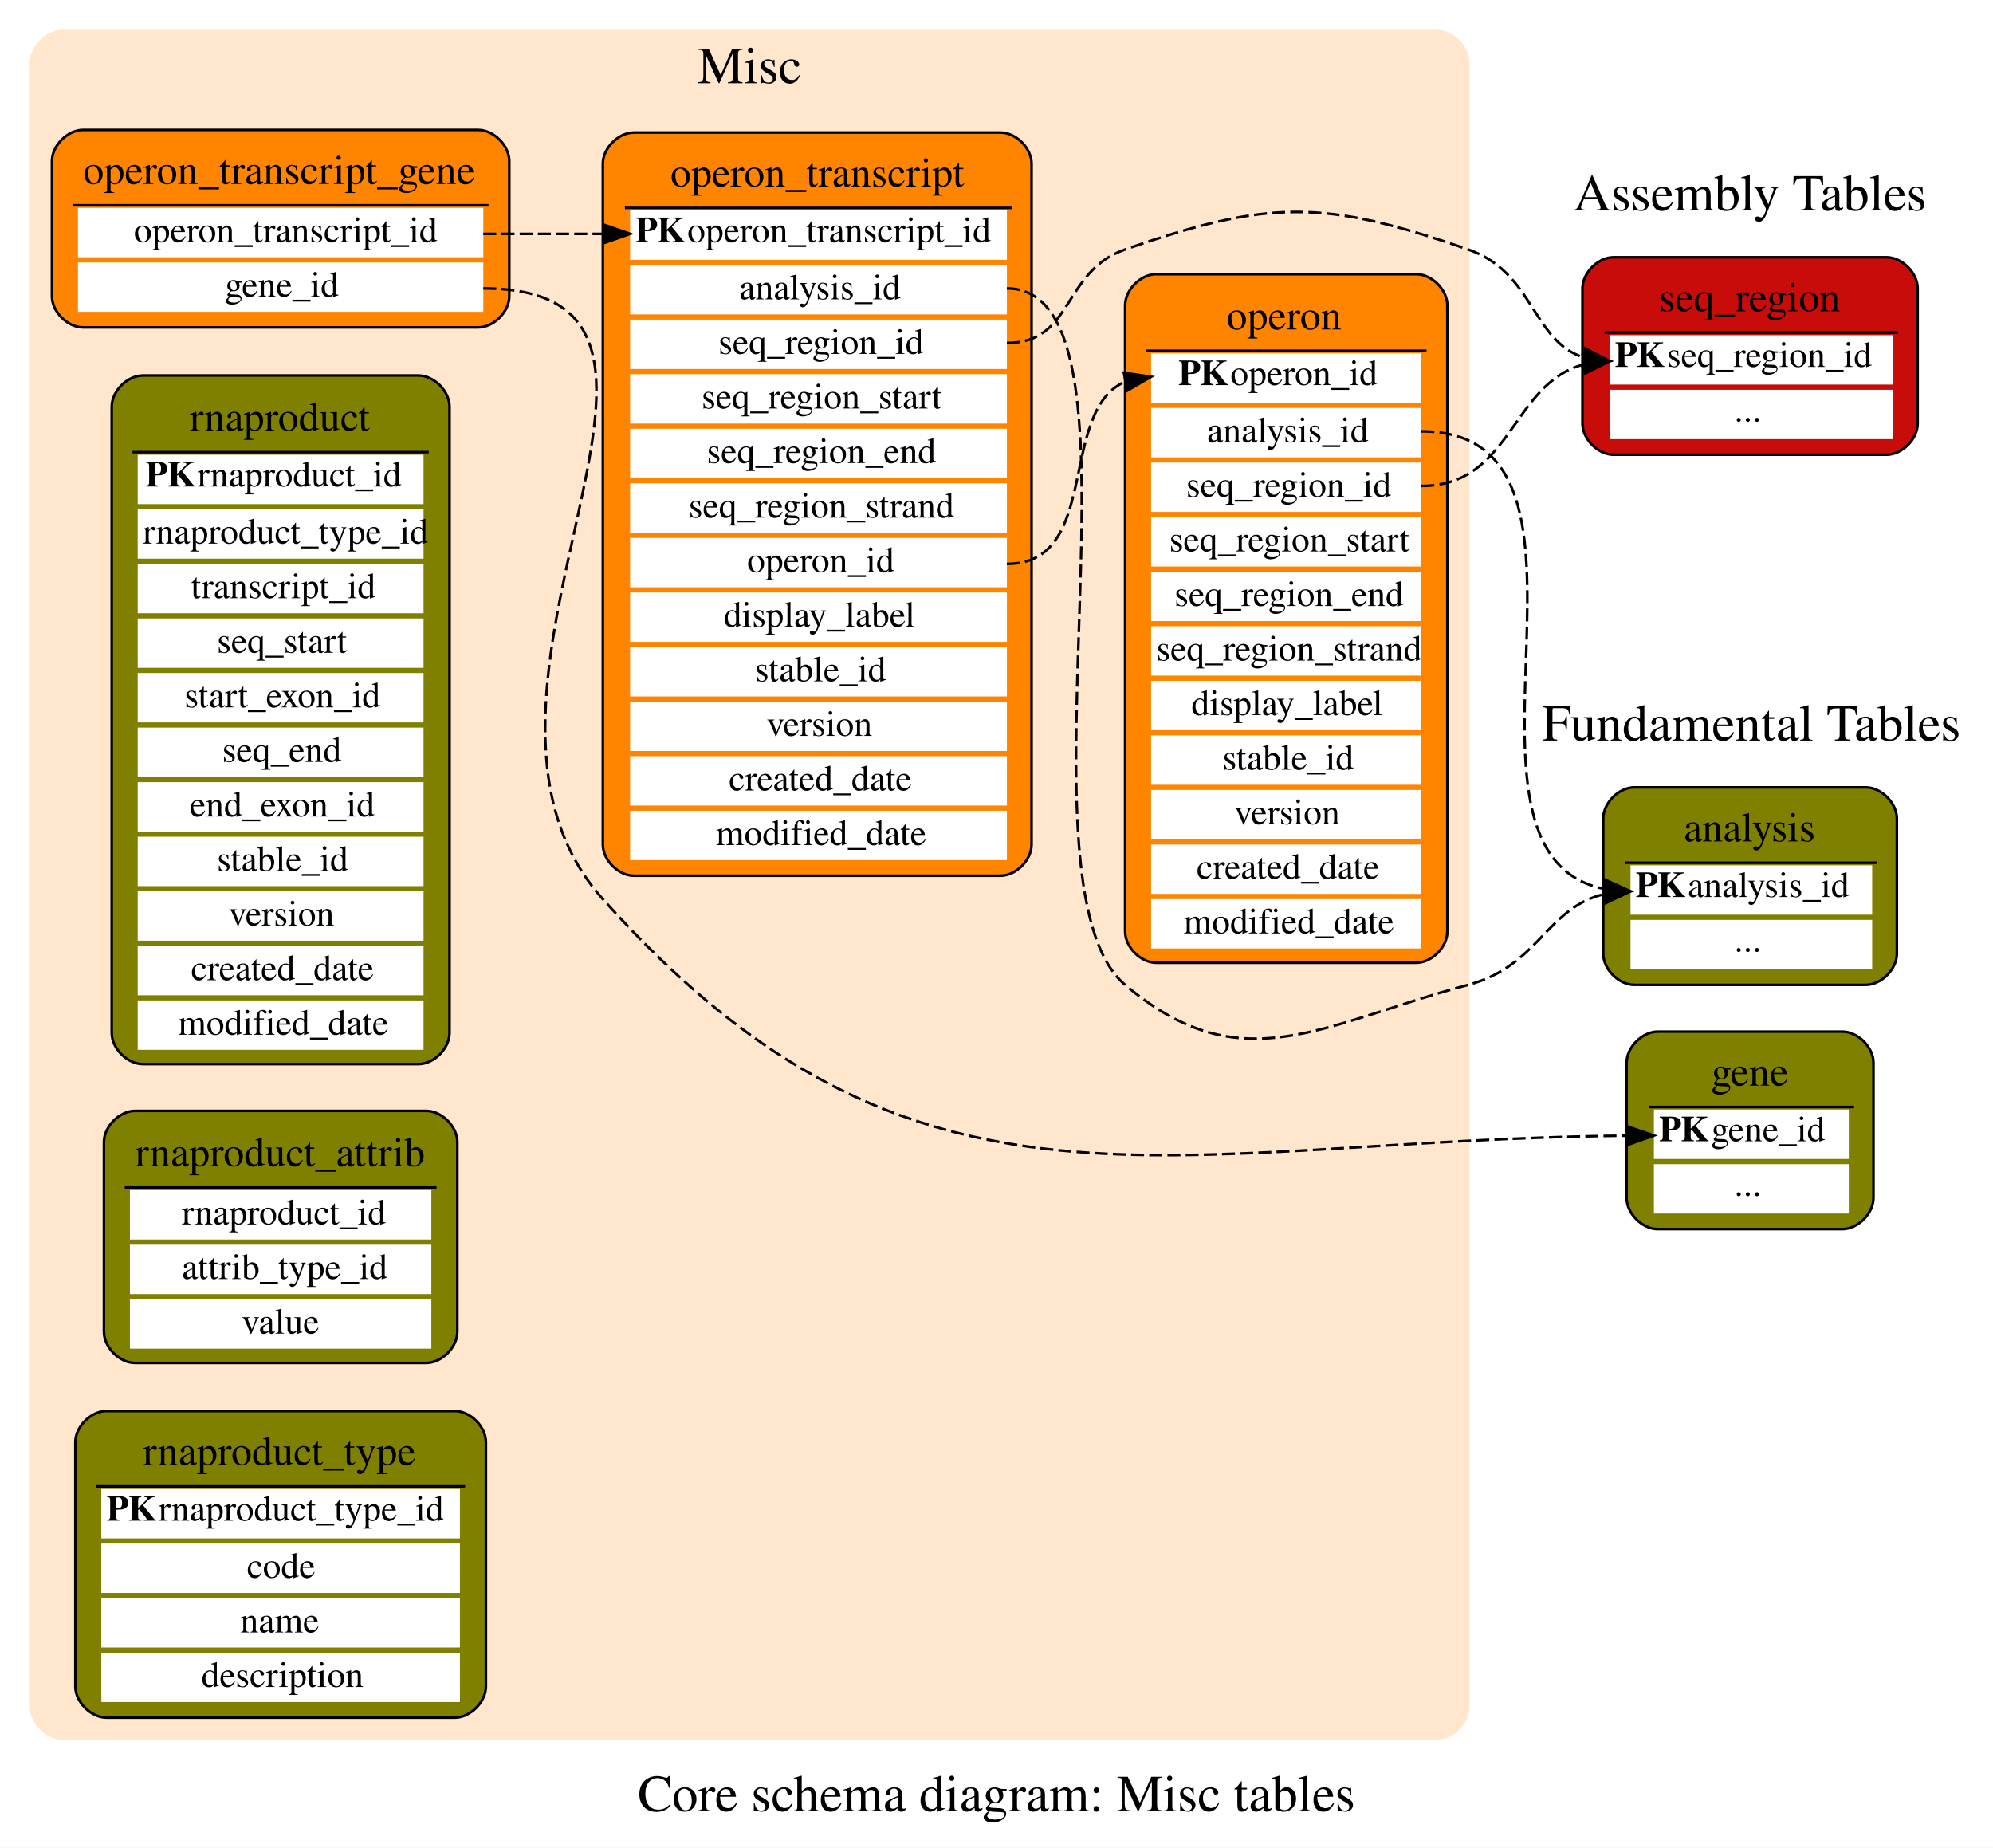
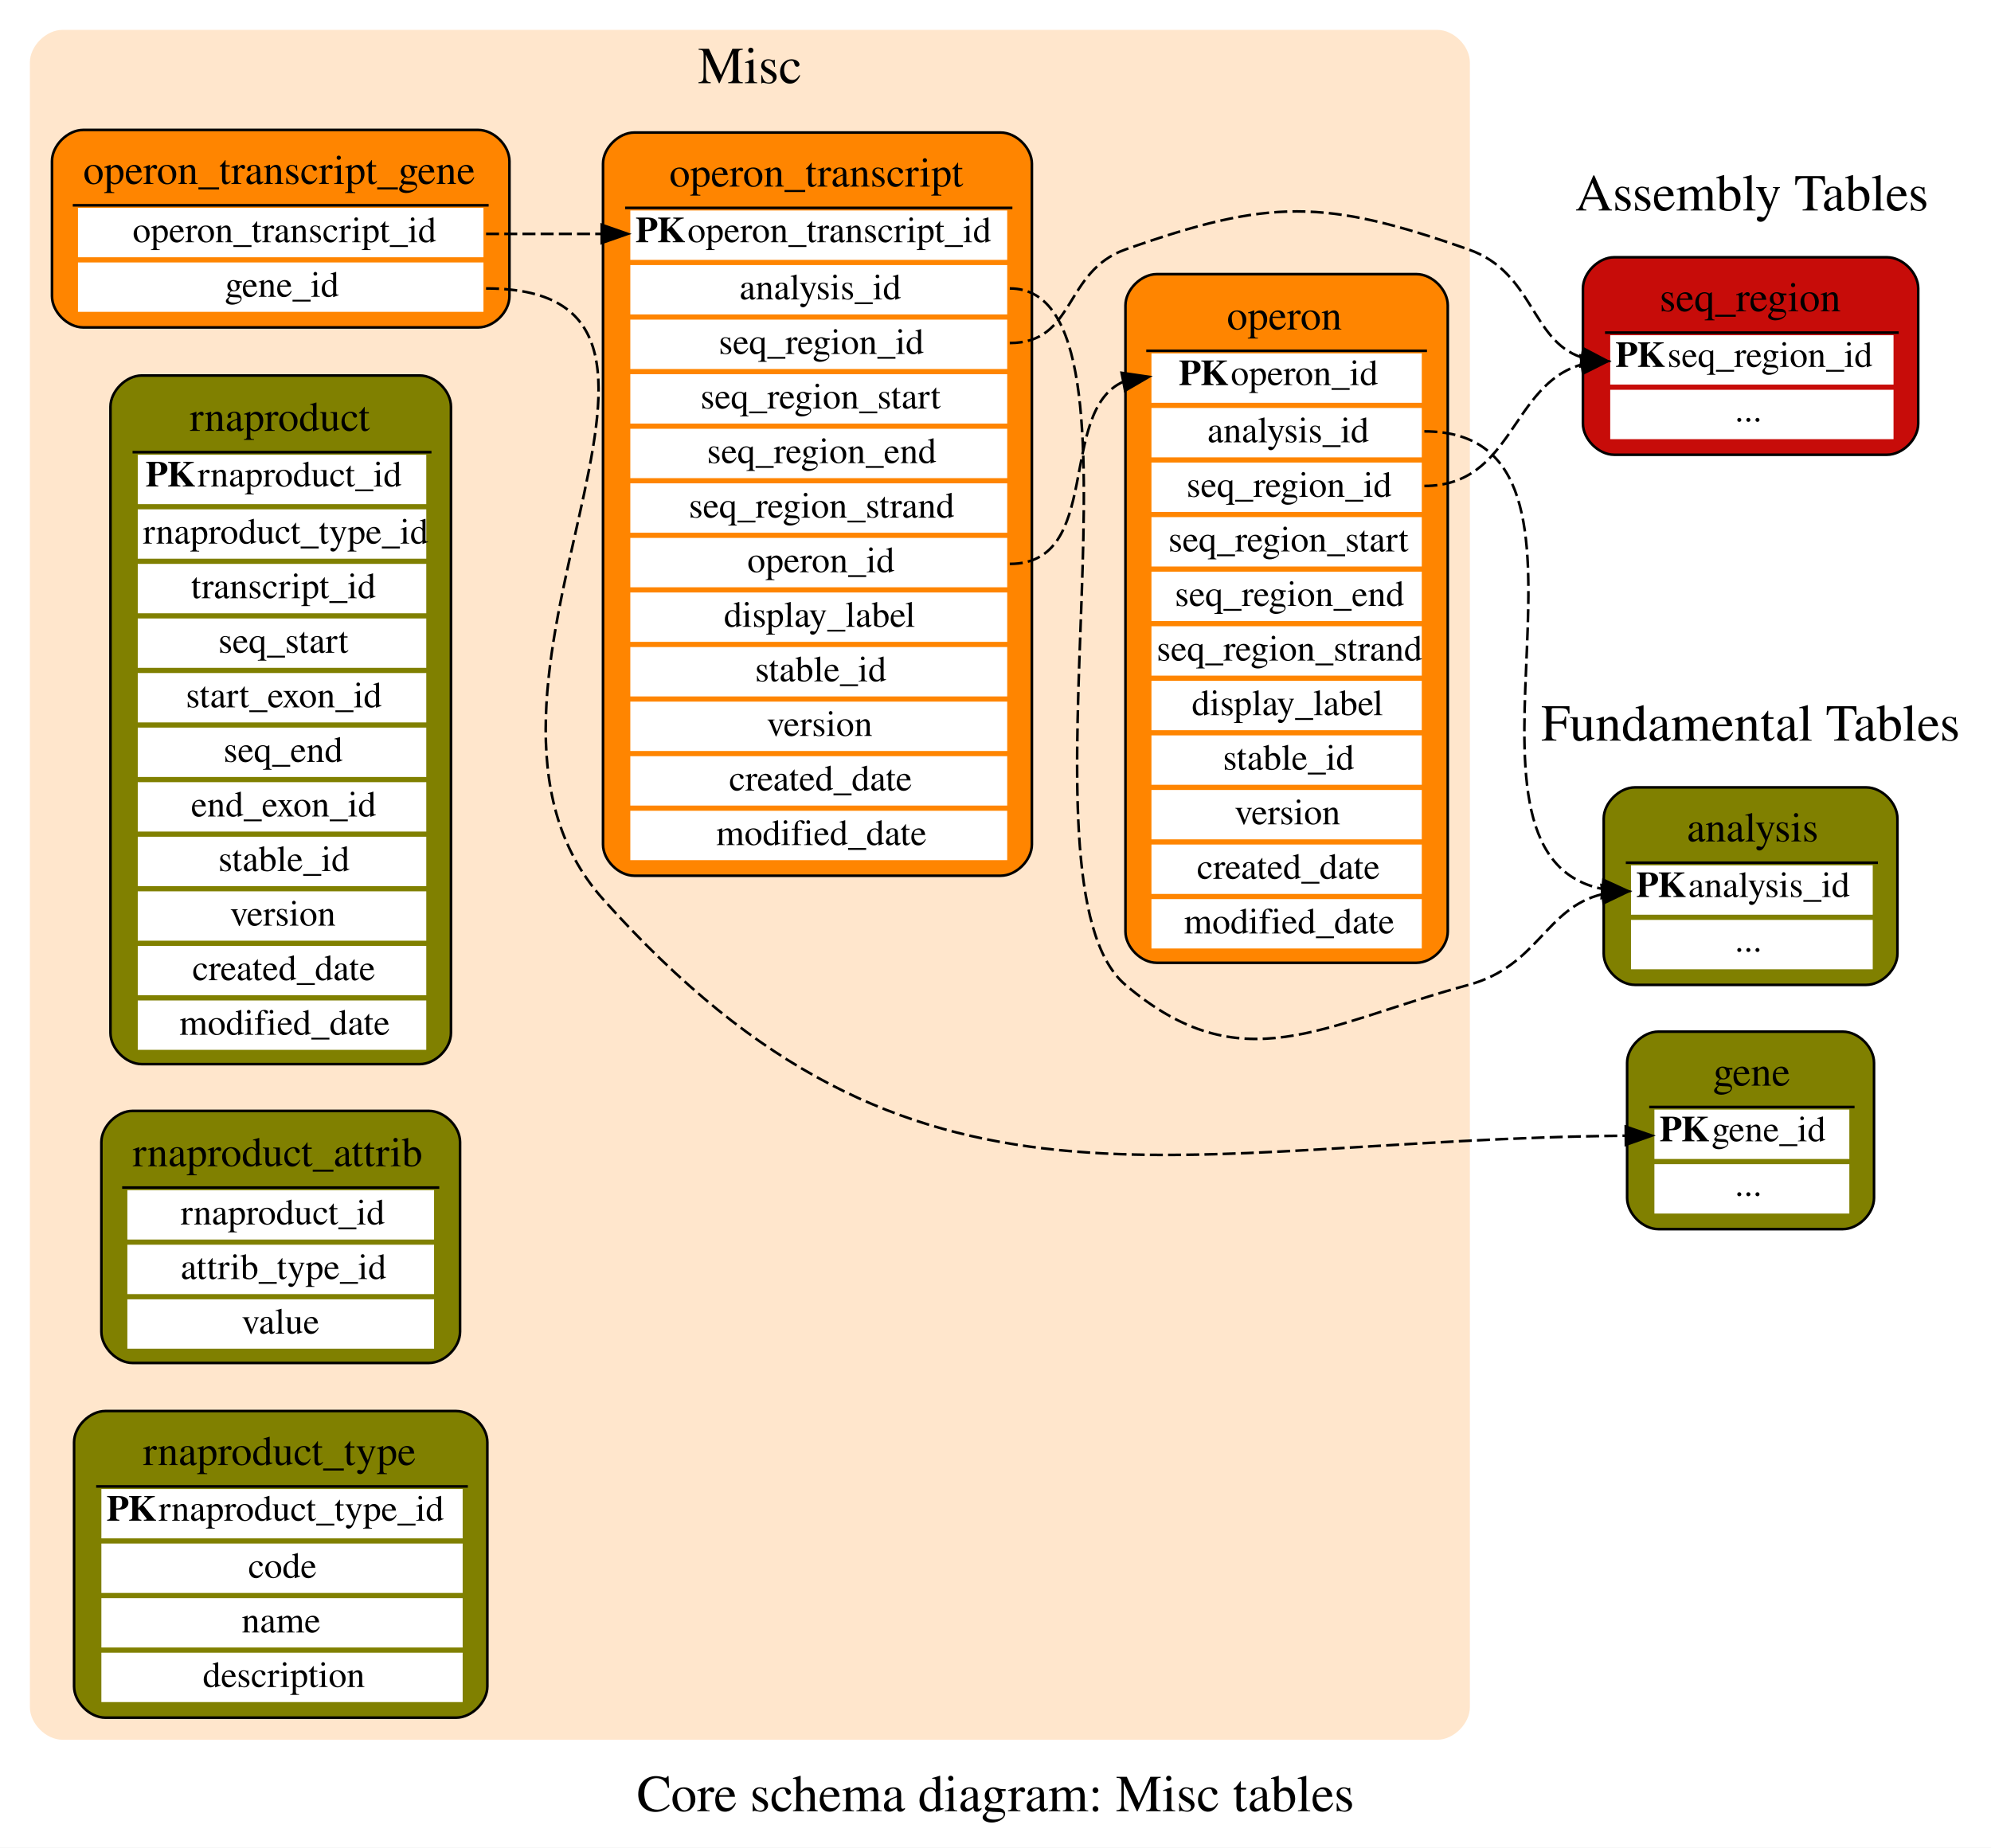
- <svg xmlns="http://www.w3.org/2000/svg" width="767pt" height="711pt" viewBox="0.00 0.00 767.00 711.00">
+ <svg xmlns="http://www.w3.org/2000/svg" width="766pt" height="711pt" viewBox="0.00 0.00 766.00 711.00">
  <g id="graph0" class="graph" transform="scale(1 1) rotate(0) translate(4 707)">
-     <polygon fill="#ffffff" stroke="transparent" points="-4,4 -4,-707 763,-707 763,4 -4,4" />
-     <text text-anchor="middle" x="379.5" y="-10" font-family="Times,serif" font-size="20.00" fill="#000000">Core schema diagram: Misc tables</text>
+     <polygon fill="white" stroke="transparent" points="-4,4 -4,-707 762,-707 762,4 -4,4" />
+     <text text-anchor="middle" x="379" y="-10" font-family="Times,serif" font-size="20.00">Core schema diagram: Misc tables</text>
    <g id="clust1" class="cluster">
-       <polygon fill="#ffffff" stroke="#ffffff" points="593,-524 593,-646 746,-646 746,-524 593,-524" />
-       <text text-anchor="middle" x="669.5" y="-626" font-family="Times,serif" font-size="20.00" fill="#000000">Assembly Tables</text>
-     </g>
-     <g id="clust2" class="cluster">
-       <polygon fill="#ffffff" stroke="#ffffff" points="581,-226 581,-442 759,-442 759,-226 581,-226" />
-       <text text-anchor="middle" x="670" y="-422" font-family="Times,serif" font-size="20.00" fill="#000000">Fundamental Tables</text>
+       <polygon fill="white" stroke="white" points="594,-524 594,-646 746,-646 746,-524 594,-524" />
+       <text text-anchor="middle" x="670" y="-626" font-family="Times,serif" font-size="20.00">Assembly Tables</text>
    </g>
    <g id="clust3" class="cluster">
      <path fill="#ffe6cc" stroke="#ffe6cc" d="M20,-38C20,-38 549,-38 549,-38 555,-38 561,-44 561,-50 561,-50 561,-683 561,-683 561,-689 555,-695 549,-695 549,-695 20,-695 20,-695 14,-695 8,-689 8,-683 8,-683 8,-50 8,-50 8,-44 14,-38 20,-38" />
-       <text text-anchor="middle" x="284.5" y="-675" font-family="Times,serif" font-size="20.00" fill="#000000">Misc</text>
+       <text text-anchor="middle" x="284.5" y="-675" font-family="Times,serif" font-size="20.00">Misc</text>
+     </g>
+     <g id="clust2" class="cluster">
+       <polygon fill="white" stroke="white" points="581,-226 581,-442 758,-442 758,-226 581,-226" />
+       <text text-anchor="middle" x="669.5" y="-422" font-family="Times,serif" font-size="20.00">Fundamental Tables</text>
    </g>
    <g id="node1" class="node">
-       <path fill="#ff8500" stroke="#000000" d="M541,-601.5C541,-601.5 441,-601.5 441,-601.5 435,-601.5 429,-595.5 429,-589.5 429,-589.5 429,-348.5 429,-348.5 429,-342.5 435,-336.5 441,-336.5 441,-336.5 541,-336.5 541,-336.5 547,-336.5 553,-342.5 553,-348.5 553,-348.5 553,-589.5 553,-589.5 553,-595.5 547,-601.5 541,-601.5" />
-       <text text-anchor="start" x="468" y="-580.2" font-family="Times,serif" font-size="16.00" fill="#000000">operon</text>
-       <polygon fill="#ffffff" stroke="transparent" points="439,-552 439,-571 543,-571 543,-552 439,-552" />
-       <text text-anchor="start" x="449.5" y="-558.8" font-family="Times,serif" font-weight="bold" font-size="14.00" fill="#000000">PK</text>
-       <text text-anchor="start" x="469.5" y="-558.8" font-family="Times,serif" font-size="14.00" fill="#000000">  operon_id</text>
-       <polygon fill="#ffffff" stroke="transparent" points="439,-531 439,-550 543,-550 543,-531 439,-531" />
-       <text text-anchor="start" x="460.5" y="-536.8" font-family="Times,serif" font-size="14.00" fill="#000000">analysis_id</text>
-       <polygon fill="#ffffff" stroke="transparent" points="439,-510 439,-529 543,-529 543,-510 439,-510" />
-       <text text-anchor="start" x="452.5" y="-515.8" font-family="Times,serif" font-size="14.00" fill="#000000">seq_region_id</text>
-       <polygon fill="#ffffff" stroke="transparent" points="439,-489 439,-508 543,-508 543,-489 439,-489" />
-       <text text-anchor="start" x="446" y="-494.8" font-family="Times,serif" font-size="14.00" fill="#000000">seq_region_start</text>
-       <polygon fill="#ffffff" stroke="transparent" points="439,-468 439,-487 543,-487 543,-468 439,-468" />
-       <text text-anchor="start" x="448" y="-473.8" font-family="Times,serif" font-size="14.00" fill="#000000">seq_region_end</text>
-       <polygon fill="#ffffff" stroke="transparent" points="439,-447 439,-466 543,-466 543,-447 439,-447" />
-       <text text-anchor="start" x="441" y="-452.8" font-family="Times,serif" font-size="14.00" fill="#000000">seq_region_strand</text>
-       <polygon fill="#ffffff" stroke="transparent" points="439,-426 439,-445 543,-445 543,-426 439,-426" />
-       <text text-anchor="start" x="454.5" y="-431.8" font-family="Times,serif" font-size="14.00" fill="#000000">display_label</text>
-       <polygon fill="#ffffff" stroke="transparent" points="439,-405 439,-424 543,-424 543,-405 439,-405" />
-       <text text-anchor="start" x="466.5" y="-410.8" font-family="Times,serif" font-size="14.00" fill="#000000">stable_id</text>
-       <polygon fill="#ffffff" stroke="transparent" points="439,-384 439,-403 543,-403 543,-384 439,-384" />
-       <text text-anchor="start" x="471" y="-389.8" font-family="Times,serif" font-size="14.00" fill="#000000">version</text>
-       <polygon fill="#ffffff" stroke="transparent" points="439,-363 439,-382 543,-382 543,-363 439,-363" />
-       <text text-anchor="start" x="456.5" y="-368.8" font-family="Times,serif" font-size="14.00" fill="#000000">created_date</text>
-       <polygon fill="#ffffff" stroke="transparent" points="439,-342 439,-361 543,-361 543,-342 439,-342" />
-       <text text-anchor="start" x="451.5" y="-347.8" font-family="Times,serif" font-size="14.00" fill="#000000">modified_date</text>
-       <polygon fill="#000000" stroke="#000000" points="437,-572 437,-572 545,-572 545,-572 437,-572" />
+       <path fill="#ff8500" stroke="black" d="M541,-601.5C541,-601.5 441,-601.5 441,-601.5 435,-601.5 429,-595.5 429,-589.5 429,-589.5 429,-348.5 429,-348.5 429,-342.5 435,-336.5 441,-336.5 441,-336.5 541,-336.5 541,-336.5 547,-336.5 553,-342.5 553,-348.5 553,-348.5 553,-589.5 553,-589.5 553,-595.5 547,-601.5 541,-601.5" />
+       <text text-anchor="start" x="468" y="-580.2" font-family="Times,serif" font-size="16.00">operon</text>
+       <polygon fill="white" stroke="transparent" points="439,-552 439,-571 543,-571 543,-552 439,-552" />
+       <text text-anchor="start" x="449.5" y="-558.8" font-family="Times,serif" font-weight="bold" font-size="14.00">PK</text>
+       <text text-anchor="start" x="469.5" y="-558.8" font-family="Times,serif" font-size="14.00">  operon_id</text>
+       <polygon fill="white" stroke="transparent" points="439,-531 439,-550 543,-550 543,-531 439,-531" />
+       <text text-anchor="start" x="460.5" y="-536.8" font-family="Times,serif" font-size="14.00">analysis_id</text>
+       <polygon fill="white" stroke="transparent" points="439,-510 439,-529 543,-529 543,-510 439,-510" />
+       <text text-anchor="start" x="452.5" y="-515.8" font-family="Times,serif" font-size="14.00">seq_region_id</text>
+       <polygon fill="white" stroke="transparent" points="439,-489 439,-508 543,-508 543,-489 439,-489" />
+       <text text-anchor="start" x="445.5" y="-494.8" font-family="Times,serif" font-size="14.00">seq_region_start</text>
+       <polygon fill="white" stroke="transparent" points="439,-468 439,-487 543,-487 543,-468 439,-468" />
+       <text text-anchor="start" x="448" y="-473.8" font-family="Times,serif" font-size="14.00">seq_region_end</text>
+       <polygon fill="white" stroke="transparent" points="439,-447 439,-466 543,-466 543,-447 439,-447" />
+       <text text-anchor="start" x="441" y="-452.8" font-family="Times,serif" font-size="14.00">seq_region_strand</text>
+       <polygon fill="white" stroke="transparent" points="439,-426 439,-445 543,-445 543,-426 439,-426" />
+       <text text-anchor="start" x="454.5" y="-431.8" font-family="Times,serif" font-size="14.00">display_label</text>
+       <polygon fill="white" stroke="transparent" points="439,-405 439,-424 543,-424 543,-405 439,-405" />
+       <text text-anchor="start" x="466.5" y="-410.8" font-family="Times,serif" font-size="14.00">stable_id</text>
+       <polygon fill="white" stroke="transparent" points="439,-384 439,-403 543,-403 543,-384 439,-384" />
+       <text text-anchor="start" x="471" y="-389.8" font-family="Times,serif" font-size="14.00">version</text>
+       <polygon fill="white" stroke="transparent" points="439,-363 439,-382 543,-382 543,-363 439,-363" />
+       <text text-anchor="start" x="456.5" y="-368.8" font-family="Times,serif" font-size="14.00">created_date</text>
+       <polygon fill="white" stroke="transparent" points="439,-342 439,-361 543,-361 543,-342 439,-342" />
+       <text text-anchor="start" x="451.5" y="-347.8" font-family="Times,serif" font-size="14.00">modified_date</text>
+       <polygon fill="black" stroke="black" points="437,-572 437,-572 545,-572 545,-572 437,-572" />
    </g>
    <g id="node7" class="node">
-       <path fill="#808000" stroke="#000000" d="M714,-404C714,-404 625,-404 625,-404 619,-404 613,-398 613,-392 613,-392 613,-340 613,-340 613,-334 619,-328 625,-328 625,-328 714,-328 714,-328 720,-328 726,-334 726,-340 726,-340 726,-392 726,-392 726,-398 720,-404 714,-404" />
-       <text text-anchor="start" x="644" y="-383.2" font-family="Times,serif" font-size="16.00" fill="#000000">analysis</text>
-       <polygon fill="#ffffff" stroke="transparent" points="623.5,-355 623.5,-374 716.5,-374 716.5,-355 623.5,-355" />
-       <text text-anchor="start" x="625.5" y="-361.8" font-family="Times,serif" font-weight="bold" font-size="14.00" fill="#000000">PK</text>
-       <text text-anchor="start" x="645.5" y="-361.8" font-family="Times,serif" font-size="14.00" fill="#000000">  analysis_id</text>
-       <polygon fill="#ffffff" stroke="transparent" points="623.5,-334 623.5,-353 716.5,-353 716.5,-334 623.5,-334" />
-       <text text-anchor="start" x="664" y="-340.8" font-family="Times,serif" font-style="italic" font-size="14.00" fill="#000000">...</text>
-       <polygon fill="#000000" stroke="#000000" points="621.5,-375 621.5,-375 718.5,-375 718.5,-375 621.5,-375" />
+       <path fill="#808000" stroke="black" d="M714,-404C714,-404 625,-404 625,-404 619,-404 613,-398 613,-392 613,-392 613,-340 613,-340 613,-334 619,-328 625,-328 625,-328 714,-328 714,-328 720,-328 726,-334 726,-340 726,-340 726,-392 726,-392 726,-398 720,-404 714,-404" />
+       <text text-anchor="start" x="645" y="-383.2" font-family="Times,serif" font-size="16.00">analysis</text>
+       <polygon fill="white" stroke="transparent" points="623.5,-355 623.5,-374 716.5,-374 716.5,-355 623.5,-355" />
+       <text text-anchor="start" x="625.5" y="-361.8" font-family="Times,serif" font-weight="bold" font-size="14.00">PK</text>
+       <text text-anchor="start" x="645.5" y="-361.8" font-family="Times,serif" font-size="14.00">  analysis_id</text>
+       <polygon fill="white" stroke="transparent" points="623.5,-334 623.5,-353 716.5,-353 716.5,-334 623.5,-334" />
+       <text text-anchor="start" x="664" y="-340.8" font-family="Times,serif" font-style="italic" font-size="14.00">...</text>
+       <polygon fill="black" stroke="black" points="621.5,-375 621.5,-375 718.5,-375 718.5,-375 621.5,-375" />
    </g>
    <g id="edge1" class="edge">
-       <path fill="none" stroke="#000000" stroke-dasharray="5,2" d="M543,-541C625.707,-541 544.685,-378.884 613.322,-364.952" />
-       <polygon fill="#000000" stroke="#000000" points="613.87,-368.416 623.5,-364 613.217,-361.447 613.87,-368.416" />
+       <path fill="none" stroke="black" stroke-dasharray="5,2" d="M544,-541C626.36,-541 544.16,-378.88 612.37,-364.95" />
+       <polygon fill="black" stroke="black" points="612.87,-368.42 622.5,-364 612.22,-361.45 612.87,-368.42" />
    </g>
    <g id="node9" class="node">
-       <path fill="#c70c09" stroke="#000000" d="M722,-608C722,-608 617,-608 617,-608 611,-608 605,-602 605,-596 605,-596 605,-544 605,-544 605,-538 611,-532 617,-532 617,-532 722,-532 722,-532 728,-532 734,-538 734,-544 734,-544 734,-596 734,-596 734,-602 728,-608 722,-608" />
-       <text text-anchor="start" x="634.5" y="-587.2" font-family="Times,serif" font-size="16.00" fill="#000000">seq_region</text>
-       <polygon fill="#ffffff" stroke="transparent" points="615.5,-559 615.5,-578 724.5,-578 724.5,-559 615.5,-559" />
-       <text text-anchor="start" x="617.5" y="-565.8" font-family="Times,serif" font-weight="bold" font-size="14.00" fill="#000000">PK</text>
-       <text text-anchor="start" x="637.5" y="-565.8" font-family="Times,serif" font-size="14.00" fill="#000000">  seq_region_id</text>
-       <polygon fill="#ffffff" stroke="transparent" points="615.5,-538 615.5,-557 724.5,-557 724.5,-538 615.5,-538" />
-       <text text-anchor="start" x="664" y="-544.8" font-family="Times,serif" font-style="italic" font-size="14.00" fill="#000000">...</text>
-       <polygon fill="#000000" stroke="#000000" points="613.5,-579 613.5,-579 726.5,-579 726.5,-579 613.5,-579" />
+       <path fill="#c70c09" stroke="black" d="M722,-608C722,-608 617,-608 617,-608 611,-608 605,-602 605,-596 605,-596 605,-544 605,-544 605,-538 611,-532 617,-532 617,-532 722,-532 722,-532 728,-532 734,-538 734,-544 734,-544 734,-596 734,-596 734,-602 728,-608 722,-608" />
+       <text text-anchor="start" x="634.5" y="-587.2" font-family="Times,serif" font-size="16.00">seq_region</text>
+       <polygon fill="white" stroke="transparent" points="615.5,-559 615.5,-578 724.5,-578 724.5,-559 615.5,-559" />
+       <text text-anchor="start" x="617.5" y="-565.8" font-family="Times,serif" font-weight="bold" font-size="14.00">PK</text>
+       <text text-anchor="start" x="637.5" y="-565.8" font-family="Times,serif" font-size="14.00">  seq_region_id</text>
+       <polygon fill="white" stroke="transparent" points="615.5,-538 615.5,-557 724.5,-557 724.5,-538 615.5,-538" />
+       <text text-anchor="start" x="664" y="-544.8" font-family="Times,serif" font-style="italic" font-size="14.00">...</text>
+       <polygon fill="black" stroke="black" points="613.5,-579 613.5,-579 726.5,-579 726.5,-579 613.5,-579" />
    </g>
    <g id="edge2" class="edge">
-       <path fill="none" stroke="#000000" stroke-dasharray="5,2" d="M543,-520C577.87,-520 577.377,-559.083 605.34,-566.716" />
-       <polygon fill="#000000" stroke="#000000" points="605.14,-570.219 615.5,-568 606.018,-563.274 605.14,-570.219" />
+       <path fill="none" stroke="black" stroke-dasharray="5,2" d="M544,-520C578.2,-520 577.22,-559.08 604.55,-566.72" />
+       <polygon fill="black" stroke="black" points="604.13,-570.19 614.5,-568 605.03,-563.25 604.13,-570.19" />
    </g>
    <g id="node2" class="node">
-       <path fill="#ff8500" stroke="#000000" d="M381,-656C381,-656 240,-656 240,-656 234,-656 228,-650 228,-644 228,-644 228,-382 228,-382 228,-376 234,-370 240,-370 240,-370 381,-370 381,-370 387,-370 393,-376 393,-382 393,-382 393,-644 393,-644 393,-650 387,-656 381,-656" />
-       <text text-anchor="start" x="254" y="-635.2" font-family="Times,serif" font-size="16.00" fill="#000000">operon_transcript</text>
-       <polygon fill="#ffffff" stroke="transparent" points="238.5,-607 238.5,-626 383.5,-626 383.5,-607 238.5,-607" />
-       <text text-anchor="start" x="240.5" y="-613.8" font-family="Times,serif" font-weight="bold" font-size="14.00" fill="#000000">PK</text>
-       <text text-anchor="start" x="260.5" y="-613.8" font-family="Times,serif" font-size="14.00" fill="#000000">  operon_transcript_id</text>
-       <polygon fill="#ffffff" stroke="transparent" points="238.5,-586 238.5,-605 383.5,-605 383.5,-586 238.5,-586" />
-       <text text-anchor="start" x="280.5" y="-591.8" font-family="Times,serif" font-size="14.00" fill="#000000">analysis_id</text>
-       <polygon fill="#ffffff" stroke="transparent" points="238.5,-565 238.5,-584 383.5,-584 383.5,-565 238.5,-565" />
-       <text text-anchor="start" x="272.5" y="-570.8" font-family="Times,serif" font-size="14.00" fill="#000000">seq_region_id</text>
-       <polygon fill="#ffffff" stroke="transparent" points="238.5,-544 238.5,-563 383.5,-563 383.5,-544 238.5,-544" />
-       <text text-anchor="start" x="266" y="-549.8" font-family="Times,serif" font-size="14.00" fill="#000000">seq_region_start</text>
-       <polygon fill="#ffffff" stroke="transparent" points="238.5,-523 238.5,-542 383.5,-542 383.5,-523 238.5,-523" />
-       <text text-anchor="start" x="268" y="-528.8" font-family="Times,serif" font-size="14.00" fill="#000000">seq_region_end</text>
-       <polygon fill="#ffffff" stroke="transparent" points="238.5,-502 238.5,-521 383.5,-521 383.5,-502 238.5,-502" />
-       <text text-anchor="start" x="261" y="-507.8" font-family="Times,serif" font-size="14.00" fill="#000000">seq_region_strand</text>
-       <polygon fill="#ffffff" stroke="transparent" points="238.5,-481 238.5,-500 383.5,-500 383.5,-481 238.5,-481" />
-       <text text-anchor="start" x="283.5" y="-486.8" font-family="Times,serif" font-size="14.00" fill="#000000">operon_id</text>
-       <polygon fill="#ffffff" stroke="transparent" points="238.5,-460 238.5,-479 383.5,-479 383.5,-460 238.5,-460" />
-       <text text-anchor="start" x="274.5" y="-465.8" font-family="Times,serif" font-size="14.00" fill="#000000">display_label</text>
-       <polygon fill="#ffffff" stroke="transparent" points="238.5,-439 238.5,-458 383.5,-458 383.5,-439 238.5,-439" />
-       <text text-anchor="start" x="286.5" y="-444.8" font-family="Times,serif" font-size="14.00" fill="#000000">stable_id</text>
-       <polygon fill="#ffffff" stroke="transparent" points="238.5,-418 238.5,-437 383.5,-437 383.5,-418 238.5,-418" />
-       <text text-anchor="start" x="291" y="-423.8" font-family="Times,serif" font-size="14.00" fill="#000000">version</text>
-       <polygon fill="#ffffff" stroke="transparent" points="238.5,-397 238.5,-416 383.5,-416 383.5,-397 238.5,-397" />
-       <text text-anchor="start" x="276.5" y="-402.8" font-family="Times,serif" font-size="14.00" fill="#000000">created_date</text>
-       <polygon fill="#ffffff" stroke="transparent" points="238.5,-376 238.5,-395 383.5,-395 383.5,-376 238.5,-376" />
-       <text text-anchor="start" x="271.5" y="-381.8" font-family="Times,serif" font-size="14.00" fill="#000000">modified_date</text>
-       <polygon fill="#000000" stroke="#000000" points="236.5,-627 236.5,-627 385.5,-627 385.5,-627 236.5,-627" />
+       <path fill="#ff8500" stroke="black" d="M381,-656C381,-656 240,-656 240,-656 234,-656 228,-650 228,-644 228,-644 228,-382 228,-382 228,-376 234,-370 240,-370 240,-370 381,-370 381,-370 387,-370 393,-376 393,-382 393,-382 393,-644 393,-644 393,-650 387,-656 381,-656" />
+       <text text-anchor="start" x="253.5" y="-635.2" font-family="Times,serif" font-size="16.00">operon_transcript</text>
+       <polygon fill="white" stroke="transparent" points="238.5,-607 238.5,-626 383.5,-626 383.5,-607 238.5,-607" />
+       <text text-anchor="start" x="240.5" y="-613.8" font-family="Times,serif" font-weight="bold" font-size="14.00">PK</text>
+       <text text-anchor="start" x="260.5" y="-613.8" font-family="Times,serif" font-size="14.00">  operon_transcript_id</text>
+       <polygon fill="white" stroke="transparent" points="238.5,-586 238.5,-605 383.5,-605 383.5,-586 238.5,-586" />
+       <text text-anchor="start" x="280.5" y="-591.8" font-family="Times,serif" font-size="14.00">analysis_id</text>
+       <polygon fill="white" stroke="transparent" points="238.5,-565 238.5,-584 383.5,-584 383.5,-565 238.5,-565" />
+       <text text-anchor="start" x="272.5" y="-570.8" font-family="Times,serif" font-size="14.00">seq_region_id</text>
+       <polygon fill="white" stroke="transparent" points="238.5,-544 238.5,-563 383.5,-563 383.5,-544 238.5,-544" />
+       <text text-anchor="start" x="265.5" y="-549.8" font-family="Times,serif" font-size="14.00">seq_region_start</text>
+       <polygon fill="white" stroke="transparent" points="238.5,-523 238.5,-542 383.5,-542 383.5,-523 238.5,-523" />
+       <text text-anchor="start" x="268" y="-528.8" font-family="Times,serif" font-size="14.00">seq_region_end</text>
+       <polygon fill="white" stroke="transparent" points="238.5,-502 238.5,-521 383.5,-521 383.5,-502 238.5,-502" />
+       <text text-anchor="start" x="261" y="-507.8" font-family="Times,serif" font-size="14.00">seq_region_strand</text>
+       <polygon fill="white" stroke="transparent" points="238.5,-481 238.5,-500 383.5,-500 383.5,-481 238.5,-481" />
+       <text text-anchor="start" x="283.5" y="-486.8" font-family="Times,serif" font-size="14.00">operon_id</text>
+       <polygon fill="white" stroke="transparent" points="238.5,-460 238.5,-479 383.5,-479 383.5,-460 238.5,-460" />
+       <text text-anchor="start" x="274.5" y="-465.8" font-family="Times,serif" font-size="14.00">display_label</text>
+       <polygon fill="white" stroke="transparent" points="238.5,-439 238.5,-458 383.5,-458 383.5,-439 238.5,-439" />
+       <text text-anchor="start" x="286.5" y="-444.8" font-family="Times,serif" font-size="14.00">stable_id</text>
+       <polygon fill="white" stroke="transparent" points="238.5,-418 238.5,-437 383.5,-437 383.5,-418 238.5,-418" />
+       <text text-anchor="start" x="291" y="-423.8" font-family="Times,serif" font-size="14.00">version</text>
+       <polygon fill="white" stroke="transparent" points="238.5,-397 238.5,-416 383.5,-416 383.5,-397 238.5,-397" />
+       <text text-anchor="start" x="276.5" y="-402.8" font-family="Times,serif" font-size="14.00">created_date</text>
+       <polygon fill="white" stroke="transparent" points="238.5,-376 238.5,-395 383.5,-395 383.5,-376 238.5,-376" />
+       <text text-anchor="start" x="271.5" y="-381.8" font-family="Times,serif" font-size="14.00">modified_date</text>
+       <polygon fill="black" stroke="black" points="236.5,-627 236.5,-627 385.5,-627 385.5,-627 236.5,-627" />
    </g>
    <g id="edge4" class="edge">
-       <path fill="none" stroke="#000000" stroke-dasharray="5,2" d="M383.5,-490C419.958,-490 402.913,-548.624 428.921,-560.074" />
-       <polygon fill="#000000" stroke="#000000" points="428.521,-563.561 439,-562 429.835,-556.685 428.521,-563.561" />
+       <path fill="none" stroke="black" stroke-dasharray="5,2" d="M384.5,-490C420.47,-490 402.63,-548.62 428.09,-560.07" />
+       <polygon fill="black" stroke="black" points="427.52,-563.53 438,-562 428.85,-556.66 427.52,-563.53" />
    </g>
    <g id="edge3" class="edge">
-       <path fill="none" stroke="#000000" stroke-dasharray="5,2" d="M383.5,-596C443.908,-596 382.849,-366.976 429,-328 473.821,-290.147 504.325,-312.845 561,-328 588.339,-335.311 591.134,-357.77 613.469,-362.934" />
-       <polygon fill="#000000" stroke="#000000" points="613.186,-366.423 623.5,-364 613.926,-359.463 613.186,-366.423" />
+       <path fill="none" stroke="black" stroke-dasharray="5,2" d="M384.5,-596C444.87,-596 382.95,-367.04 429,-328 473.75,-290.07 504.38,-312.65 561,-328 587.87,-335.29 590.55,-357.57 612.31,-362.86" />
+       <polygon fill="black" stroke="black" points="612.17,-366.37 622.5,-364 612.95,-359.41 612.17,-366.37" />
    </g>
    <g id="edge5" class="edge">
-       <path fill="none" stroke="#000000" stroke-dasharray="5,2" d="M383.5,-575C409.286,-575 404.644,-602.53 429,-611 484.412,-630.27 505.575,-630.232 561,-611 586.505,-602.15 585.481,-575.866 605.495,-569.433" />
-       <polygon fill="#000000" stroke="#000000" points="606.097,-572.882 615.5,-568 605.105,-565.953 606.097,-572.882" />
+       <path fill="none" stroke="black" stroke-dasharray="5,2" d="M384.5,-575C409.94,-575 405.02,-602.51 429,-611 484.31,-630.57 505.66,-630.48 561,-611 586.07,-602.18 584.91,-576.1 604.36,-569.52" />
+       <polygon fill="black" stroke="black" points="605.13,-572.94 614.5,-568 604.09,-566.02 605.13,-572.94" />
    </g>
    <g id="node3" class="node">
-       <path fill="#ff8500" stroke="#000000" d="M180,-657C180,-657 28,-657 28,-657 22,-657 16,-651 16,-645 16,-645 16,-593 16,-593 16,-587 22,-581 28,-581 28,-581 180,-581 180,-581 186,-581 192,-587 192,-593 192,-593 192,-645 192,-645 192,-651 186,-657 180,-657" />
-       <text text-anchor="start" x="28" y="-636.2" font-family="Times,serif" font-size="16.00" fill="#000000">operon_transcript_gene</text>
-       <polygon fill="#ffffff" stroke="transparent" points="26,-608 26,-627 182,-627 182,-608 26,-608" />
-       <text text-anchor="start" x="47.5" y="-613.8" font-family="Times,serif" font-size="14.00" fill="#000000">operon_transcript_id</text>
-       <polygon fill="#ffffff" stroke="transparent" points="26,-587 26,-606 182,-606 182,-587 26,-587" />
-       <text text-anchor="start" x="82.5" y="-592.8" font-family="Times,serif" font-size="14.00" fill="#000000">gene_id</text>
-       <polygon fill="#000000" stroke="#000000" points="24,-628 24,-628 184,-628 184,-628 24,-628" />
+       <path fill="#ff8500" stroke="black" d="M180,-657C180,-657 28,-657 28,-657 22,-657 16,-651 16,-645 16,-645 16,-593 16,-593 16,-587 22,-581 28,-581 28,-581 180,-581 180,-581 186,-581 192,-587 192,-593 192,-593 192,-645 192,-645 192,-651 186,-657 180,-657" />
+       <text text-anchor="start" x="28" y="-636.2" font-family="Times,serif" font-size="16.00">operon_transcript_gene</text>
+       <polygon fill="white" stroke="transparent" points="26,-608 26,-627 182,-627 182,-608 26,-608" />
+       <text text-anchor="start" x="47" y="-613.8" font-family="Times,serif" font-size="14.00">operon_transcript_id</text>
+       <polygon fill="white" stroke="transparent" points="26,-587 26,-606 182,-606 182,-587 26,-587" />
+       <text text-anchor="start" x="82.5" y="-592.8" font-family="Times,serif" font-size="14.00">gene_id</text>
+       <polygon fill="black" stroke="black" points="24,-628 24,-628 184,-628 184,-628 24,-628" />
    </g>
    <g id="edge7" class="edge">
-       <path fill="none" stroke="#000000" stroke-dasharray="5,2" d="M182,-617C203.384,-617 211.11,-617 228.439,-617" />
-       <polygon fill="#000000" stroke="#000000" points="228.5,-620.5 238.5,-617 228.5,-613.5 228.5,-620.5" />
+       <path fill="none" stroke="black" stroke-dasharray="5,2" d="M183,-617C203.44,-617 210.94,-617 227.34,-617" />
+       <polygon fill="black" stroke="black" points="227.5,-620.5 237.5,-617 227.5,-613.5 227.5,-620.5" />
    </g>
    <g id="node8" class="node">
-       <path fill="#808000" stroke="#000000" d="M705,-310C705,-310 634,-310 634,-310 628,-310 622,-304 622,-298 622,-298 622,-246 622,-246 622,-240 628,-234 634,-234 634,-234 705,-234 705,-234 711,-234 717,-240 717,-246 717,-246 717,-298 717,-298 717,-304 711,-310 705,-310" />
-       <text text-anchor="start" x="654.5" y="-289.2" font-family="Times,serif" font-size="16.00" fill="#000000">gene</text>
-       <polygon fill="#ffffff" stroke="transparent" points="632.5,-261 632.5,-280 707.5,-280 707.5,-261 632.5,-261" />
-       <text text-anchor="start" x="634.5" y="-267.8" font-family="Times,serif" font-weight="bold" font-size="14.00" fill="#000000">PK</text>
-       <text text-anchor="start" x="654.5" y="-267.8" font-family="Times,serif" font-size="14.00" fill="#000000">  gene_id</text>
-       <polygon fill="#ffffff" stroke="transparent" points="632.5,-240 632.5,-259 707.5,-259 707.5,-240 632.5,-240" />
-       <text text-anchor="start" x="664" y="-246.8" font-family="Times,serif" font-style="italic" font-size="14.00" fill="#000000">...</text>
-       <polygon fill="#000000" stroke="#000000" points="630.5,-281 630.5,-281 709.5,-281 709.5,-281 630.5,-281" />
+       <path fill="#808000" stroke="black" d="M705,-310C705,-310 634,-310 634,-310 628,-310 622,-304 622,-298 622,-298 622,-246 622,-246 622,-240 628,-234 634,-234 634,-234 705,-234 705,-234 711,-234 717,-240 717,-246 717,-246 717,-298 717,-298 717,-304 711,-310 705,-310" />
+       <text text-anchor="start" x="655" y="-289.2" font-family="Times,serif" font-size="16.00">gene</text>
+       <polygon fill="white" stroke="transparent" points="632.5,-261 632.5,-280 707.5,-280 707.5,-261 632.5,-261" />
+       <text text-anchor="start" x="634.5" y="-267.8" font-family="Times,serif" font-weight="bold" font-size="14.00">PK</text>
+       <text text-anchor="start" x="654.5" y="-267.8" font-family="Times,serif" font-size="14.00">  gene_id</text>
+       <polygon fill="white" stroke="transparent" points="632.5,-240 632.5,-259 707.5,-259 707.5,-240 632.5,-240" />
+       <text text-anchor="start" x="664" y="-246.8" font-family="Times,serif" font-style="italic" font-size="14.00">...</text>
+       <polygon fill="black" stroke="black" points="630.5,-281 630.5,-281 709.5,-281 709.5,-281 630.5,-281" />
    </g>
    <g id="edge6" class="edge">
-       <path fill="none" stroke="#000000" stroke-dasharray="5,2" d="M182,-596C288.427,-596 157.073,-440.347 228,-361 348.528,-226.165 444.605,-268.342 622.332,-269.954" />
-       <polygon fill="#000000" stroke="#000000" points="622.484,-273.454 632.5,-270 622.516,-266.454 622.484,-273.454" />
+       <path fill="none" stroke="black" stroke-dasharray="5,2" d="M183,-596C289.34,-596 157.13,-440.28 228,-361 348.24,-226.48 444.05,-268.35 621.36,-269.95" />
+       <polygon fill="black" stroke="black" points="621.48,-273.45 631.5,-270 621.52,-266.45 621.48,-273.45" />
    </g>
    <g id="node4" class="node">
-       <path fill="#808000" stroke="#000000" d="M157,-562.5C157,-562.5 51,-562.5 51,-562.5 45,-562.5 39,-556.5 39,-550.5 39,-550.5 39,-309.5 39,-309.5 39,-303.5 45,-297.5 51,-297.5 51,-297.5 157,-297.5 157,-297.5 163,-297.5 169,-303.5 169,-309.5 169,-309.5 169,-550.5 169,-550.5 169,-556.5 163,-562.5 157,-562.5" />
-       <text text-anchor="start" x="69" y="-541.2" font-family="Times,serif" font-size="16.00" fill="#000000">rnaproduct</text>
-       <polygon fill="#ffffff" stroke="transparent" points="49,-513 49,-532 159,-532 159,-513 49,-513" />
-       <text text-anchor="start" x="52" y="-519.8" font-family="Times,serif" font-weight="bold" font-size="14.00" fill="#000000">PK</text>
-       <text text-anchor="start" x="72" y="-519.8" font-family="Times,serif" font-size="14.00" fill="#000000">  rnaproduct_id</text>
-       <polygon fill="#ffffff" stroke="transparent" points="49,-492 49,-511 159,-511 159,-492 49,-492" />
-       <text text-anchor="start" x="51" y="-497.8" font-family="Times,serif" font-size="14.00" fill="#000000">rnaproduct_type_id</text>
-       <polygon fill="#ffffff" stroke="transparent" points="49,-471 49,-490 159,-490 159,-471 49,-471" />
-       <text text-anchor="start" x="69.5" y="-476.8" font-family="Times,serif" font-size="14.00" fill="#000000">transcript_id</text>
-       <polygon fill="#ffffff" stroke="transparent" points="49,-450 49,-469 159,-469 159,-450 49,-450" />
-       <text text-anchor="start" x="79.5" y="-455.8" font-family="Times,serif" font-size="14.00" fill="#000000">seq_start</text>
-       <polygon fill="#ffffff" stroke="transparent" points="49,-429 49,-448 159,-448 159,-429 49,-429" />
-       <text text-anchor="start" x="67" y="-434.8" font-family="Times,serif" font-size="14.00" fill="#000000">start_exon_id</text>
-       <polygon fill="#ffffff" stroke="transparent" points="49,-408 49,-427 159,-427 159,-408 49,-408" />
-       <text text-anchor="start" x="81.5" y="-413.8" font-family="Times,serif" font-size="14.00" fill="#000000">seq_end</text>
-       <polygon fill="#ffffff" stroke="transparent" points="49,-387 49,-406 159,-406 159,-387 49,-387" />
-       <text text-anchor="start" x="69" y="-392.8" font-family="Times,serif" font-size="14.00" fill="#000000">end_exon_id</text>
-       <polygon fill="#ffffff" stroke="transparent" points="49,-366 49,-385 159,-385 159,-366 49,-366" />
-       <text text-anchor="start" x="79.5" y="-371.8" font-family="Times,serif" font-size="14.00" fill="#000000">stable_id</text>
-       <polygon fill="#ffffff" stroke="transparent" points="49,-345 49,-364 159,-364 159,-345 49,-345" />
-       <text text-anchor="start" x="84" y="-350.8" font-family="Times,serif" font-size="14.00" fill="#000000">version</text>
-       <polygon fill="#ffffff" stroke="transparent" points="49,-324 49,-343 159,-343 159,-324 49,-324" />
-       <text text-anchor="start" x="69.5" y="-329.8" font-family="Times,serif" font-size="14.00" fill="#000000">created_date</text>
-       <polygon fill="#ffffff" stroke="transparent" points="49,-303 49,-322 159,-322 159,-303 49,-303" />
-       <text text-anchor="start" x="64.5" y="-308.8" font-family="Times,serif" font-size="14.00" fill="#000000">modified_date</text>
-       <polygon fill="#000000" stroke="#000000" points="47,-533 47,-533 161,-533 161,-533 47,-533" />
+       <path fill="#808000" stroke="black" d="M157.5,-562.5C157.5,-562.5 50.5,-562.5 50.5,-562.5 44.5,-562.5 38.5,-556.5 38.5,-550.5 38.5,-550.5 38.5,-309.5 38.5,-309.5 38.5,-303.5 44.5,-297.5 50.5,-297.5 50.5,-297.5 157.5,-297.5 157.5,-297.5 163.5,-297.5 169.5,-303.5 169.5,-309.5 169.5,-309.5 169.5,-550.5 169.5,-550.5 169.5,-556.5 163.5,-562.5 157.5,-562.5" />
+       <text text-anchor="start" x="69" y="-541.2" font-family="Times,serif" font-size="16.00">rnaproduct</text>
+       <polygon fill="white" stroke="transparent" points="49,-513 49,-532 160,-532 160,-513 49,-513" />
+       <text text-anchor="start" x="52" y="-519.8" font-family="Times,serif" font-weight="bold" font-size="14.00">PK</text>
+       <text text-anchor="start" x="72" y="-519.8" font-family="Times,serif" font-size="14.00">  rnaproduct_id</text>
+       <polygon fill="white" stroke="transparent" points="49,-492 49,-511 160,-511 160,-492 49,-492" />
+       <text text-anchor="start" x="51" y="-497.8" font-family="Times,serif" font-size="14.00">rnaproduct_type_id</text>
+       <polygon fill="white" stroke="transparent" points="49,-471 49,-490 160,-490 160,-471 49,-471" />
+       <text text-anchor="start" x="69.5" y="-476.8" font-family="Times,serif" font-size="14.00">transcript_id</text>
+       <polygon fill="white" stroke="transparent" points="49,-450 49,-469 160,-469 160,-450 49,-450" />
+       <text text-anchor="start" x="80" y="-455.8" font-family="Times,serif" font-size="14.00">seq_start</text>
+       <polygon fill="white" stroke="transparent" points="49,-429 49,-448 160,-448 160,-429 49,-429" />
+       <text text-anchor="start" x="67.5" y="-434.8" font-family="Times,serif" font-size="14.00">start_exon_id</text>
+       <polygon fill="white" stroke="transparent" points="49,-408 49,-427 160,-427 160,-408 49,-408" />
+       <text text-anchor="start" x="82" y="-413.8" font-family="Times,serif" font-size="14.00">seq_end</text>
+       <polygon fill="white" stroke="transparent" points="49,-387 49,-406 160,-406 160,-387 49,-387" />
+       <text text-anchor="start" x="69.5" y="-392.8" font-family="Times,serif" font-size="14.00">end_exon_id</text>
+       <polygon fill="white" stroke="transparent" points="49,-366 49,-385 160,-385 160,-366 49,-366" />
+       <text text-anchor="start" x="80" y="-371.8" font-family="Times,serif" font-size="14.00">stable_id</text>
+       <polygon fill="white" stroke="transparent" points="49,-345 49,-364 160,-364 160,-345 49,-345" />
+       <text text-anchor="start" x="84.5" y="-350.8" font-family="Times,serif" font-size="14.00">version</text>
+       <polygon fill="white" stroke="transparent" points="49,-324 49,-343 160,-343 160,-324 49,-324" />
+       <text text-anchor="start" x="70" y="-329.8" font-family="Times,serif" font-size="14.00">created_date</text>
+       <polygon fill="white" stroke="transparent" points="49,-303 49,-322 160,-322 160,-303 49,-303" />
+       <text text-anchor="start" x="65" y="-308.8" font-family="Times,serif" font-size="14.00">modified_date</text>
+       <polygon fill="black" stroke="black" points="47,-533 47,-533 162,-533 162,-533 47,-533" />
    </g>
    <g id="node5" class="node">
-       <path fill="#808000" stroke="#000000" d="M160,-279.5C160,-279.5 48,-279.5 48,-279.5 42,-279.5 36,-273.5 36,-267.5 36,-267.5 36,-194.5 36,-194.5 36,-188.5 42,-182.5 48,-182.5 48,-182.5 160,-182.5 160,-182.5 166,-182.5 172,-188.5 172,-194.5 172,-194.5 172,-267.5 172,-267.5 172,-273.5 166,-279.5 160,-279.5" />
-       <text text-anchor="start" x="48" y="-258.2" font-family="Times,serif" font-size="16.00" fill="#000000">rnaproduct_attrib</text>
-       <polygon fill="#ffffff" stroke="transparent" points="46,-230 46,-249 162,-249 162,-230 46,-230" />
-       <text text-anchor="start" x="66" y="-235.8" font-family="Times,serif" font-size="14.00" fill="#000000">rnaproduct_id</text>
-       <polygon fill="#ffffff" stroke="transparent" points="46,-209 46,-228 162,-228 162,-209 46,-209" />
-       <text text-anchor="start" x="66" y="-214.8" font-family="Times,serif" font-size="14.00" fill="#000000">attrib_type_id</text>
-       <polygon fill="#ffffff" stroke="transparent" points="46,-188 46,-207 162,-207 162,-188 46,-188" />
-       <text text-anchor="start" x="89" y="-193.8" font-family="Times,serif" font-size="14.00" fill="#000000">value</text>
-       <polygon fill="#000000" stroke="#000000" points="44,-250 44,-250 164,-250 164,-250 44,-250" />
+       <path fill="#808000" stroke="black" d="M161,-279.5C161,-279.5 47,-279.5 47,-279.5 41,-279.5 35,-273.5 35,-267.5 35,-267.5 35,-194.5 35,-194.5 35,-188.5 41,-182.5 47,-182.5 47,-182.5 161,-182.5 161,-182.5 167,-182.5 173,-188.5 173,-194.5 173,-194.5 173,-267.5 173,-267.5 173,-273.5 167,-279.5 161,-279.5" />
+       <text text-anchor="start" x="47" y="-258.2" font-family="Times,serif" font-size="16.00">rnaproduct_attrib</text>
+       <polygon fill="white" stroke="transparent" points="45,-230 45,-249 163,-249 163,-230 45,-230" />
+       <text text-anchor="start" x="65.5" y="-235.8" font-family="Times,serif" font-size="14.00">rnaproduct_id</text>
+       <polygon fill="white" stroke="transparent" points="45,-209 45,-228 163,-228 163,-209 45,-209" />
+       <text text-anchor="start" x="65.5" y="-214.8" font-family="Times,serif" font-size="14.00">attrib_type_id</text>
+       <polygon fill="white" stroke="transparent" points="45,-188 45,-207 163,-207 163,-188 45,-188" />
+       <text text-anchor="start" x="89" y="-193.8" font-family="Times,serif" font-size="14.00">value</text>
+       <polygon fill="black" stroke="black" points="43,-250 43,-250 165,-250 165,-250 43,-250" />
    </g>
    <g id="node6" class="node">
-       <path fill="#808000" stroke="#000000" d="M171,-164C171,-164 37,-164 37,-164 31,-164 25,-158 25,-152 25,-152 25,-58 25,-58 25,-52 31,-46 37,-46 37,-46 171,-46 171,-46 177,-46 183,-52 183,-58 183,-58 183,-152 183,-152 183,-158 177,-164 171,-164" />
-       <text text-anchor="start" x="51" y="-143.2" font-family="Times,serif" font-size="16.00" fill="#000000">rnaproduct_type</text>
-       <polygon fill="#ffffff" stroke="transparent" points="35,-115 35,-134 173,-134 173,-115 35,-115" />
-       <text text-anchor="start" x="37" y="-121.8" font-family="Times,serif" font-weight="bold" font-size="14.00" fill="#000000">PK</text>
-       <text text-anchor="start" x="57" y="-121.8" font-family="Times,serif" font-size="14.00" fill="#000000">  rnaproduct_type_id</text>
-       <polygon fill="#ffffff" stroke="transparent" points="35,-94 35,-113 173,-113 173,-94 35,-94" />
-       <text text-anchor="start" x="91" y="-99.8" font-family="Times,serif" font-size="14.00" fill="#000000">code</text>
-       <polygon fill="#ffffff" stroke="transparent" points="35,-73 35,-92 173,-92 173,-73 35,-73" />
-       <text text-anchor="start" x="88.5" y="-78.8" font-family="Times,serif" font-size="14.00" fill="#000000">name</text>
-       <polygon fill="#ffffff" stroke="transparent" points="35,-52 35,-71 173,-71 173,-52 35,-52" />
-       <text text-anchor="start" x="73.5" y="-57.8" font-family="Times,serif" font-size="14.00" fill="#000000">description</text>
-       <polygon fill="#000000" stroke="#000000" points="33,-135 33,-135 175,-135 175,-135 33,-135" />
+       <path fill="#808000" stroke="black" d="M171.5,-164C171.5,-164 36.5,-164 36.5,-164 30.5,-164 24.5,-158 24.5,-152 24.5,-152 24.5,-58 24.5,-58 24.5,-52 30.5,-46 36.5,-46 36.5,-46 171.5,-46 171.5,-46 177.5,-46 183.5,-52 183.5,-58 183.5,-58 183.5,-152 183.5,-152 183.5,-158 177.5,-164 171.5,-164" />
+       <text text-anchor="start" x="51" y="-143.2" font-family="Times,serif" font-size="16.00">rnaproduct_type</text>
+       <polygon fill="white" stroke="transparent" points="35,-115 35,-134 174,-134 174,-115 35,-115" />
+       <text text-anchor="start" x="37" y="-121.8" font-family="Times,serif" font-weight="bold" font-size="14.00">PK</text>
+       <text text-anchor="start" x="57" y="-121.8" font-family="Times,serif" font-size="14.00">  rnaproduct_type_id</text>
+       <polygon fill="white" stroke="transparent" points="35,-94 35,-113 174,-113 174,-94 35,-94" />
+       <text text-anchor="start" x="91.5" y="-99.8" font-family="Times,serif" font-size="14.00">code</text>
+       <polygon fill="white" stroke="transparent" points="35,-73 35,-92 174,-92 174,-73 35,-73" />
+       <text text-anchor="start" x="89" y="-78.8" font-family="Times,serif" font-size="14.00">name</text>
+       <polygon fill="white" stroke="transparent" points="35,-52 35,-71 174,-71 174,-52 35,-52" />
+       <text text-anchor="start" x="74" y="-57.8" font-family="Times,serif" font-size="14.00">description</text>
+       <polygon fill="black" stroke="black" points="33,-135 33,-135 176,-135 176,-135 33,-135" />
    </g>
  </g>
</svg>
